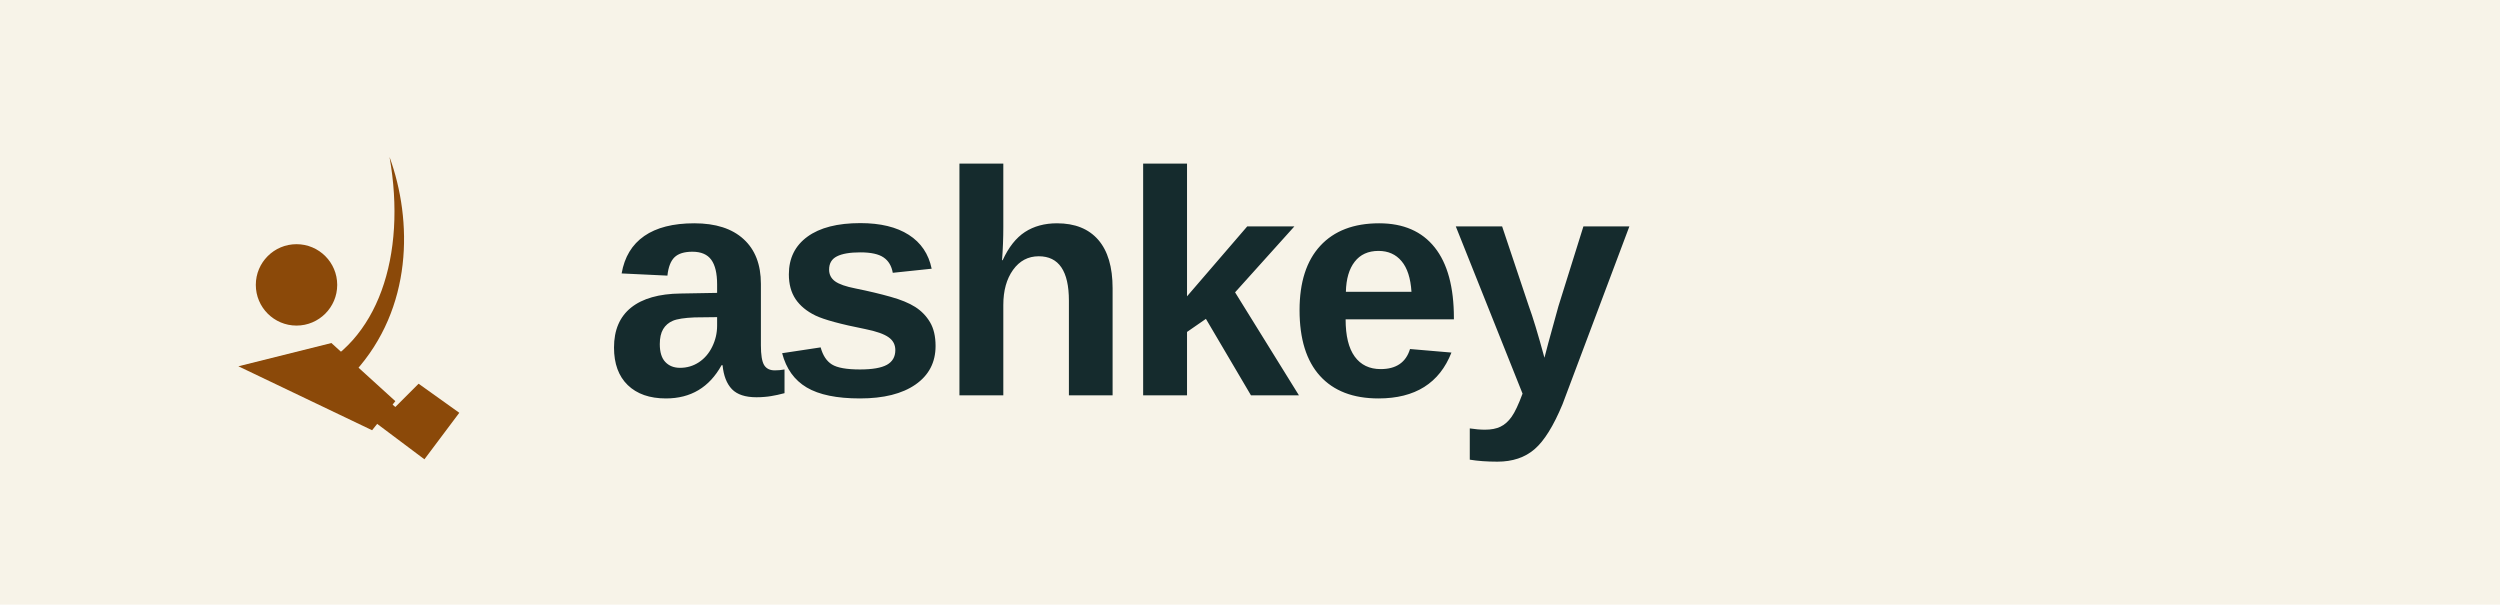
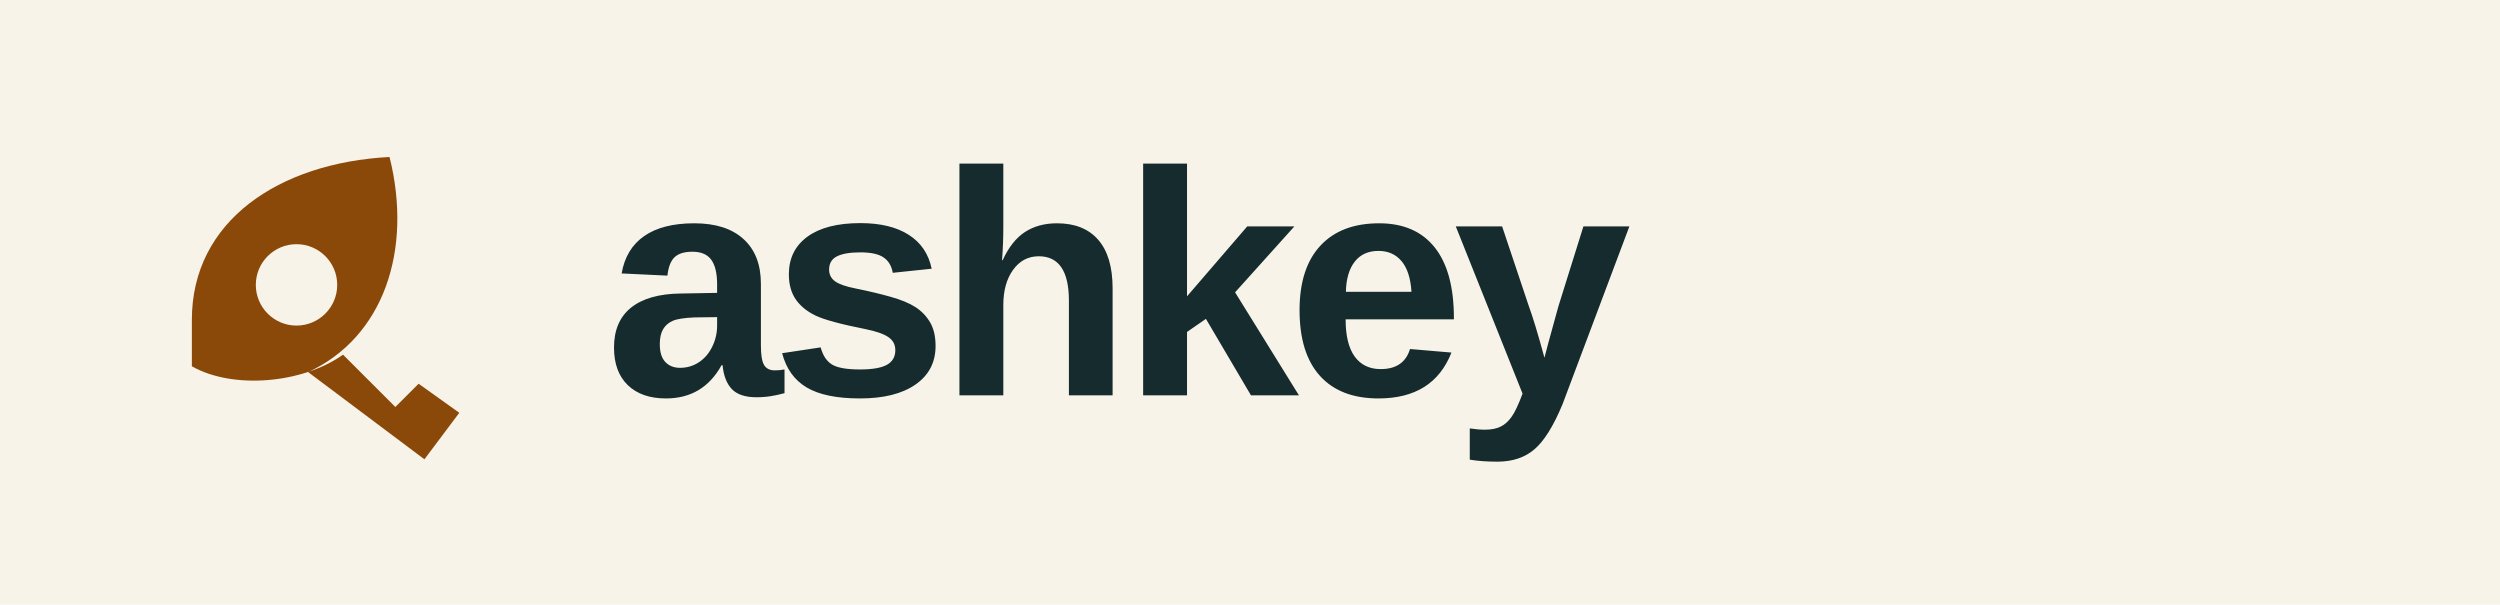
<svg xmlns="http://www.w3.org/2000/svg" width="430" height="104" viewBox="0 0 430 104" role="img" aria-label="Ashkey light editable wordmark">
  <rect width="430" height="104" fill="#f7f3e8" />
  <g transform="translate(22 20) scale(1)">
    <g transform="translate(0 0)">
-       <path fill="#8b4909" fill-rule="evenodd" d="M10 35C10 18 24 8 45 7C48 24 43 39 31 44L51 59L57 51L50 46L46 50L39 44C49 33 49 18 45 7C24 8 10 18 10 35ZM22 29a7 7 0 1 0 14 0a7 7 0 1 0-14 0Z" />
-       <path d="M19 43L35 39L46 49L42 54Z" fill="#8b4909" />
+       <path fill="#8b4909" fill-rule="evenodd" d="M11 35C11 18 26 8 45 7C49 23 44 38 31 44L51 59L57 51L50 46L46 50L37 41C30 46 18 47 11 43ZM22 29a7 7 0 1 0 14 0a7 7 0 1 0-14 0Z" />
    </g>
    <text x="82" y="48" fill="#152b2d" font-family="Arial, sans-serif" font-size="55" font-weight="600" letter-spacing="-2">ashkey</text>
  </g>
</svg>
